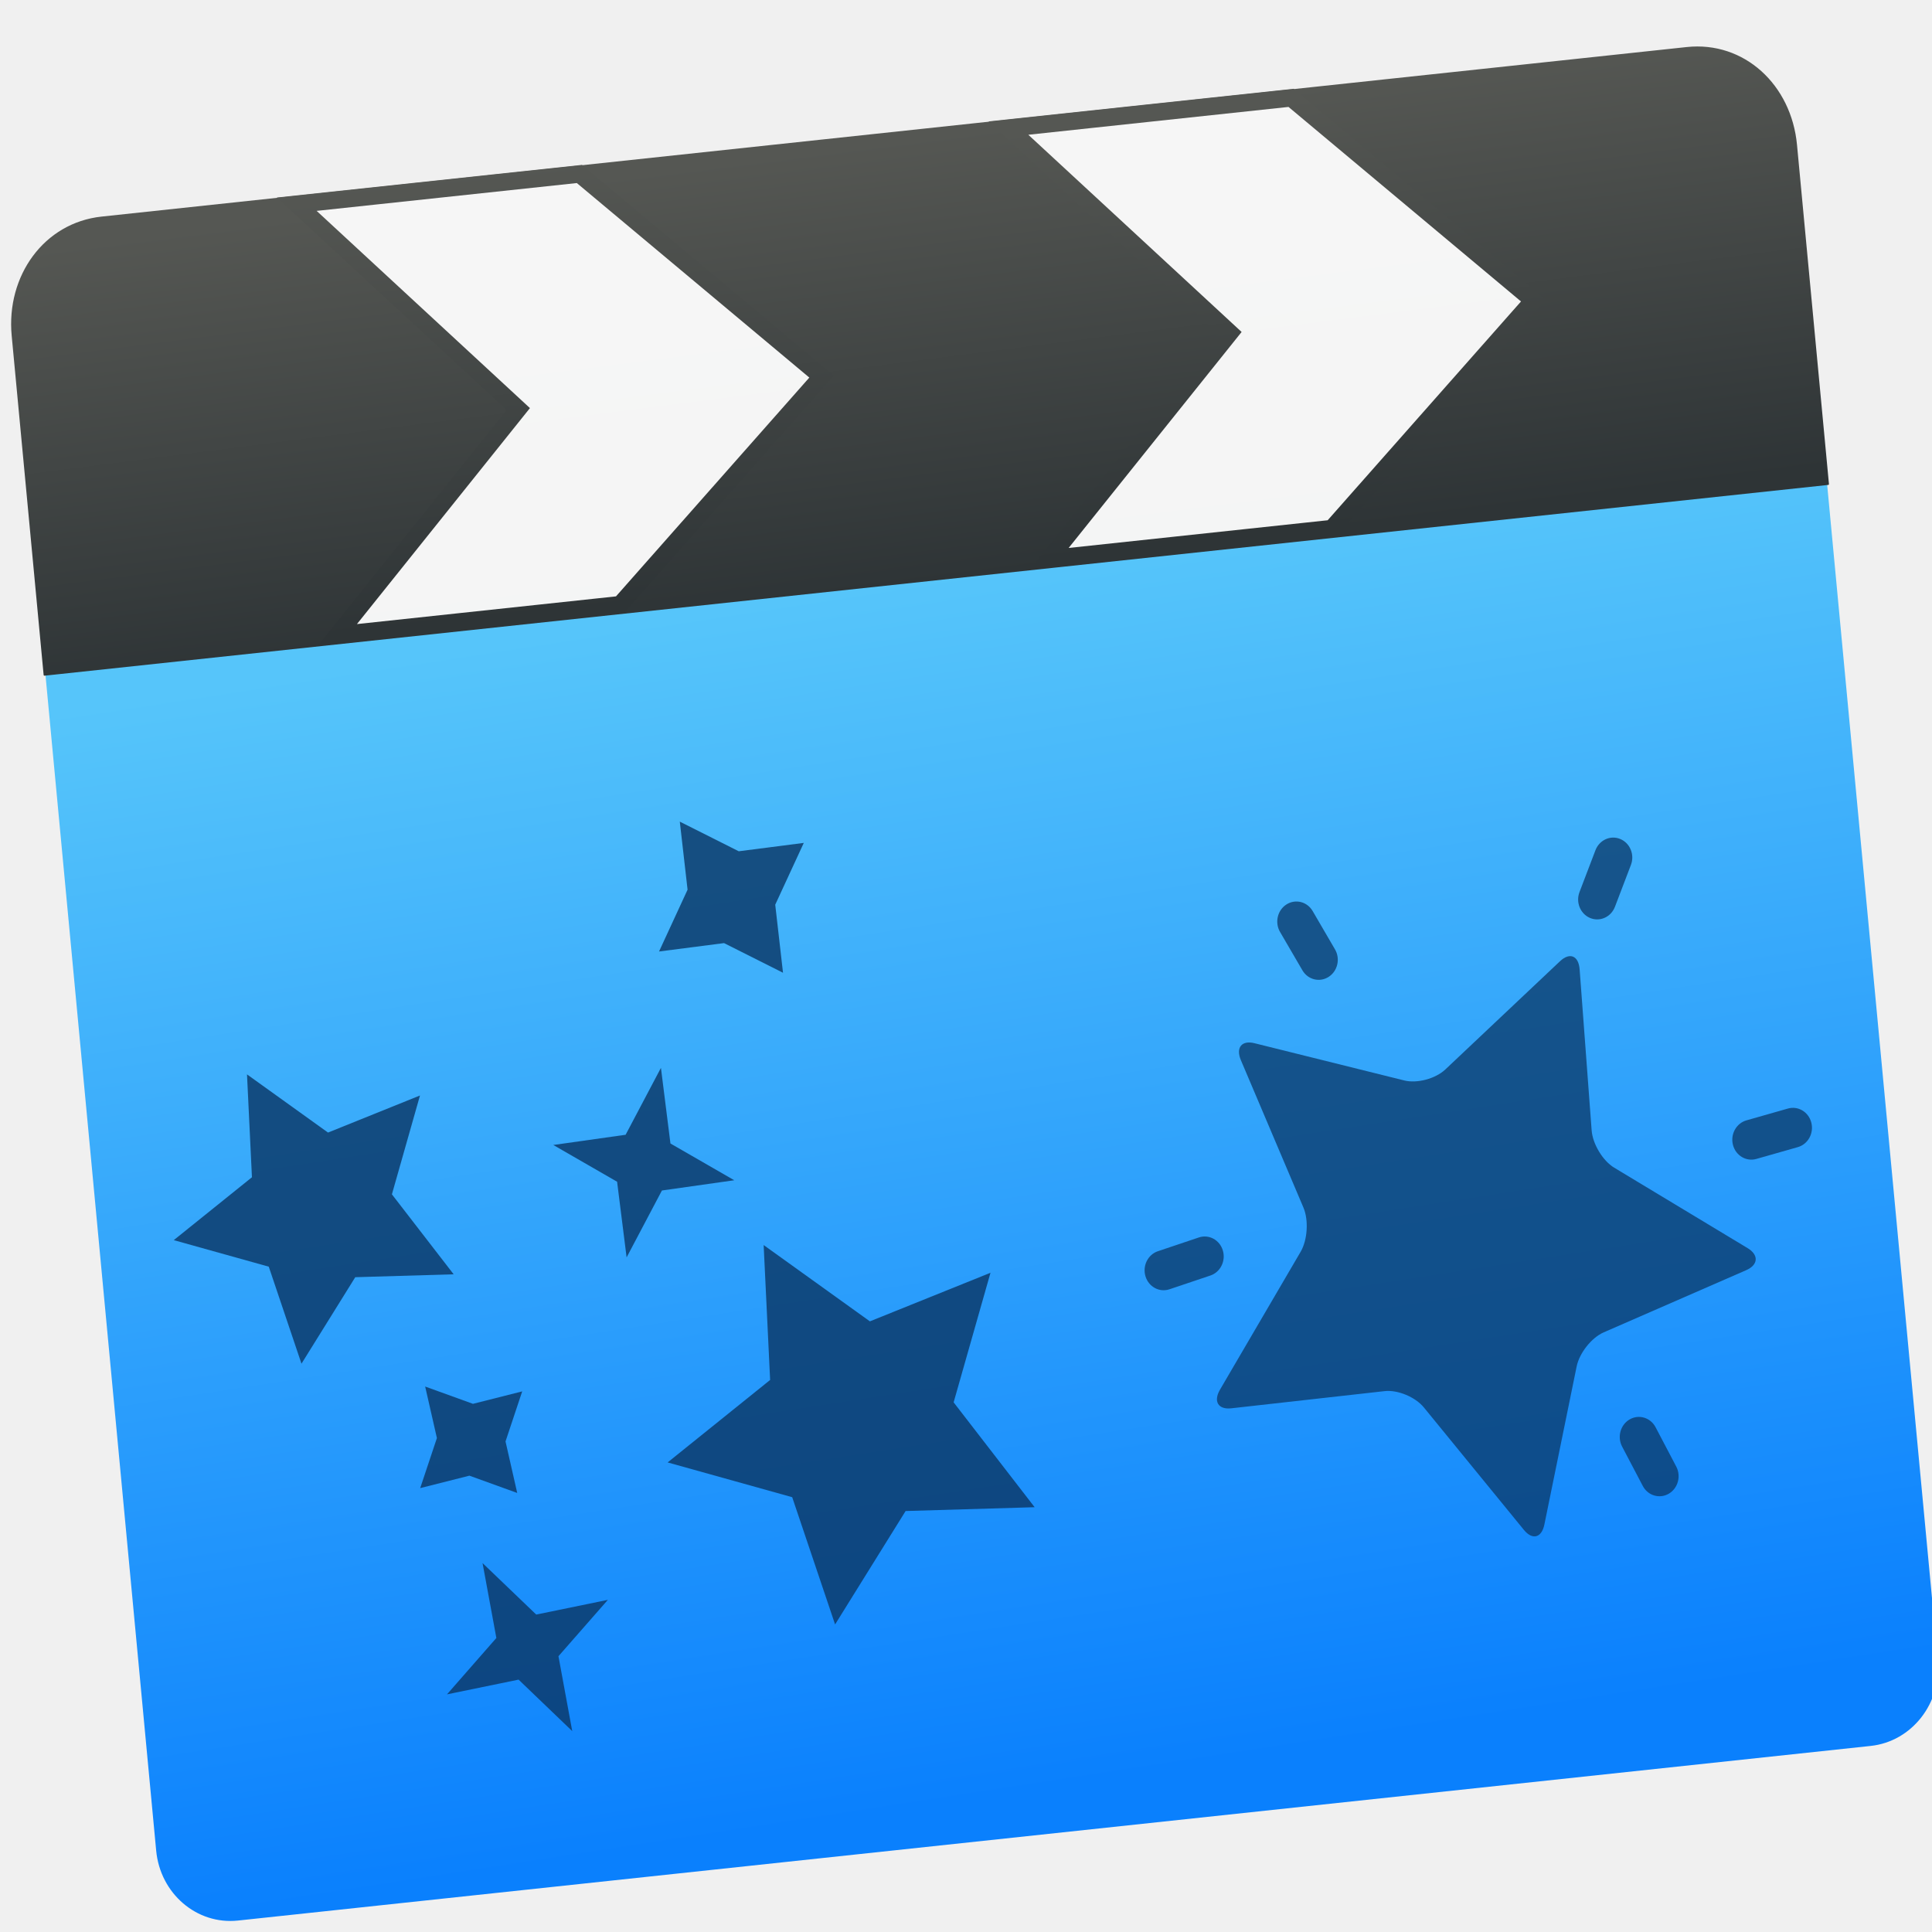
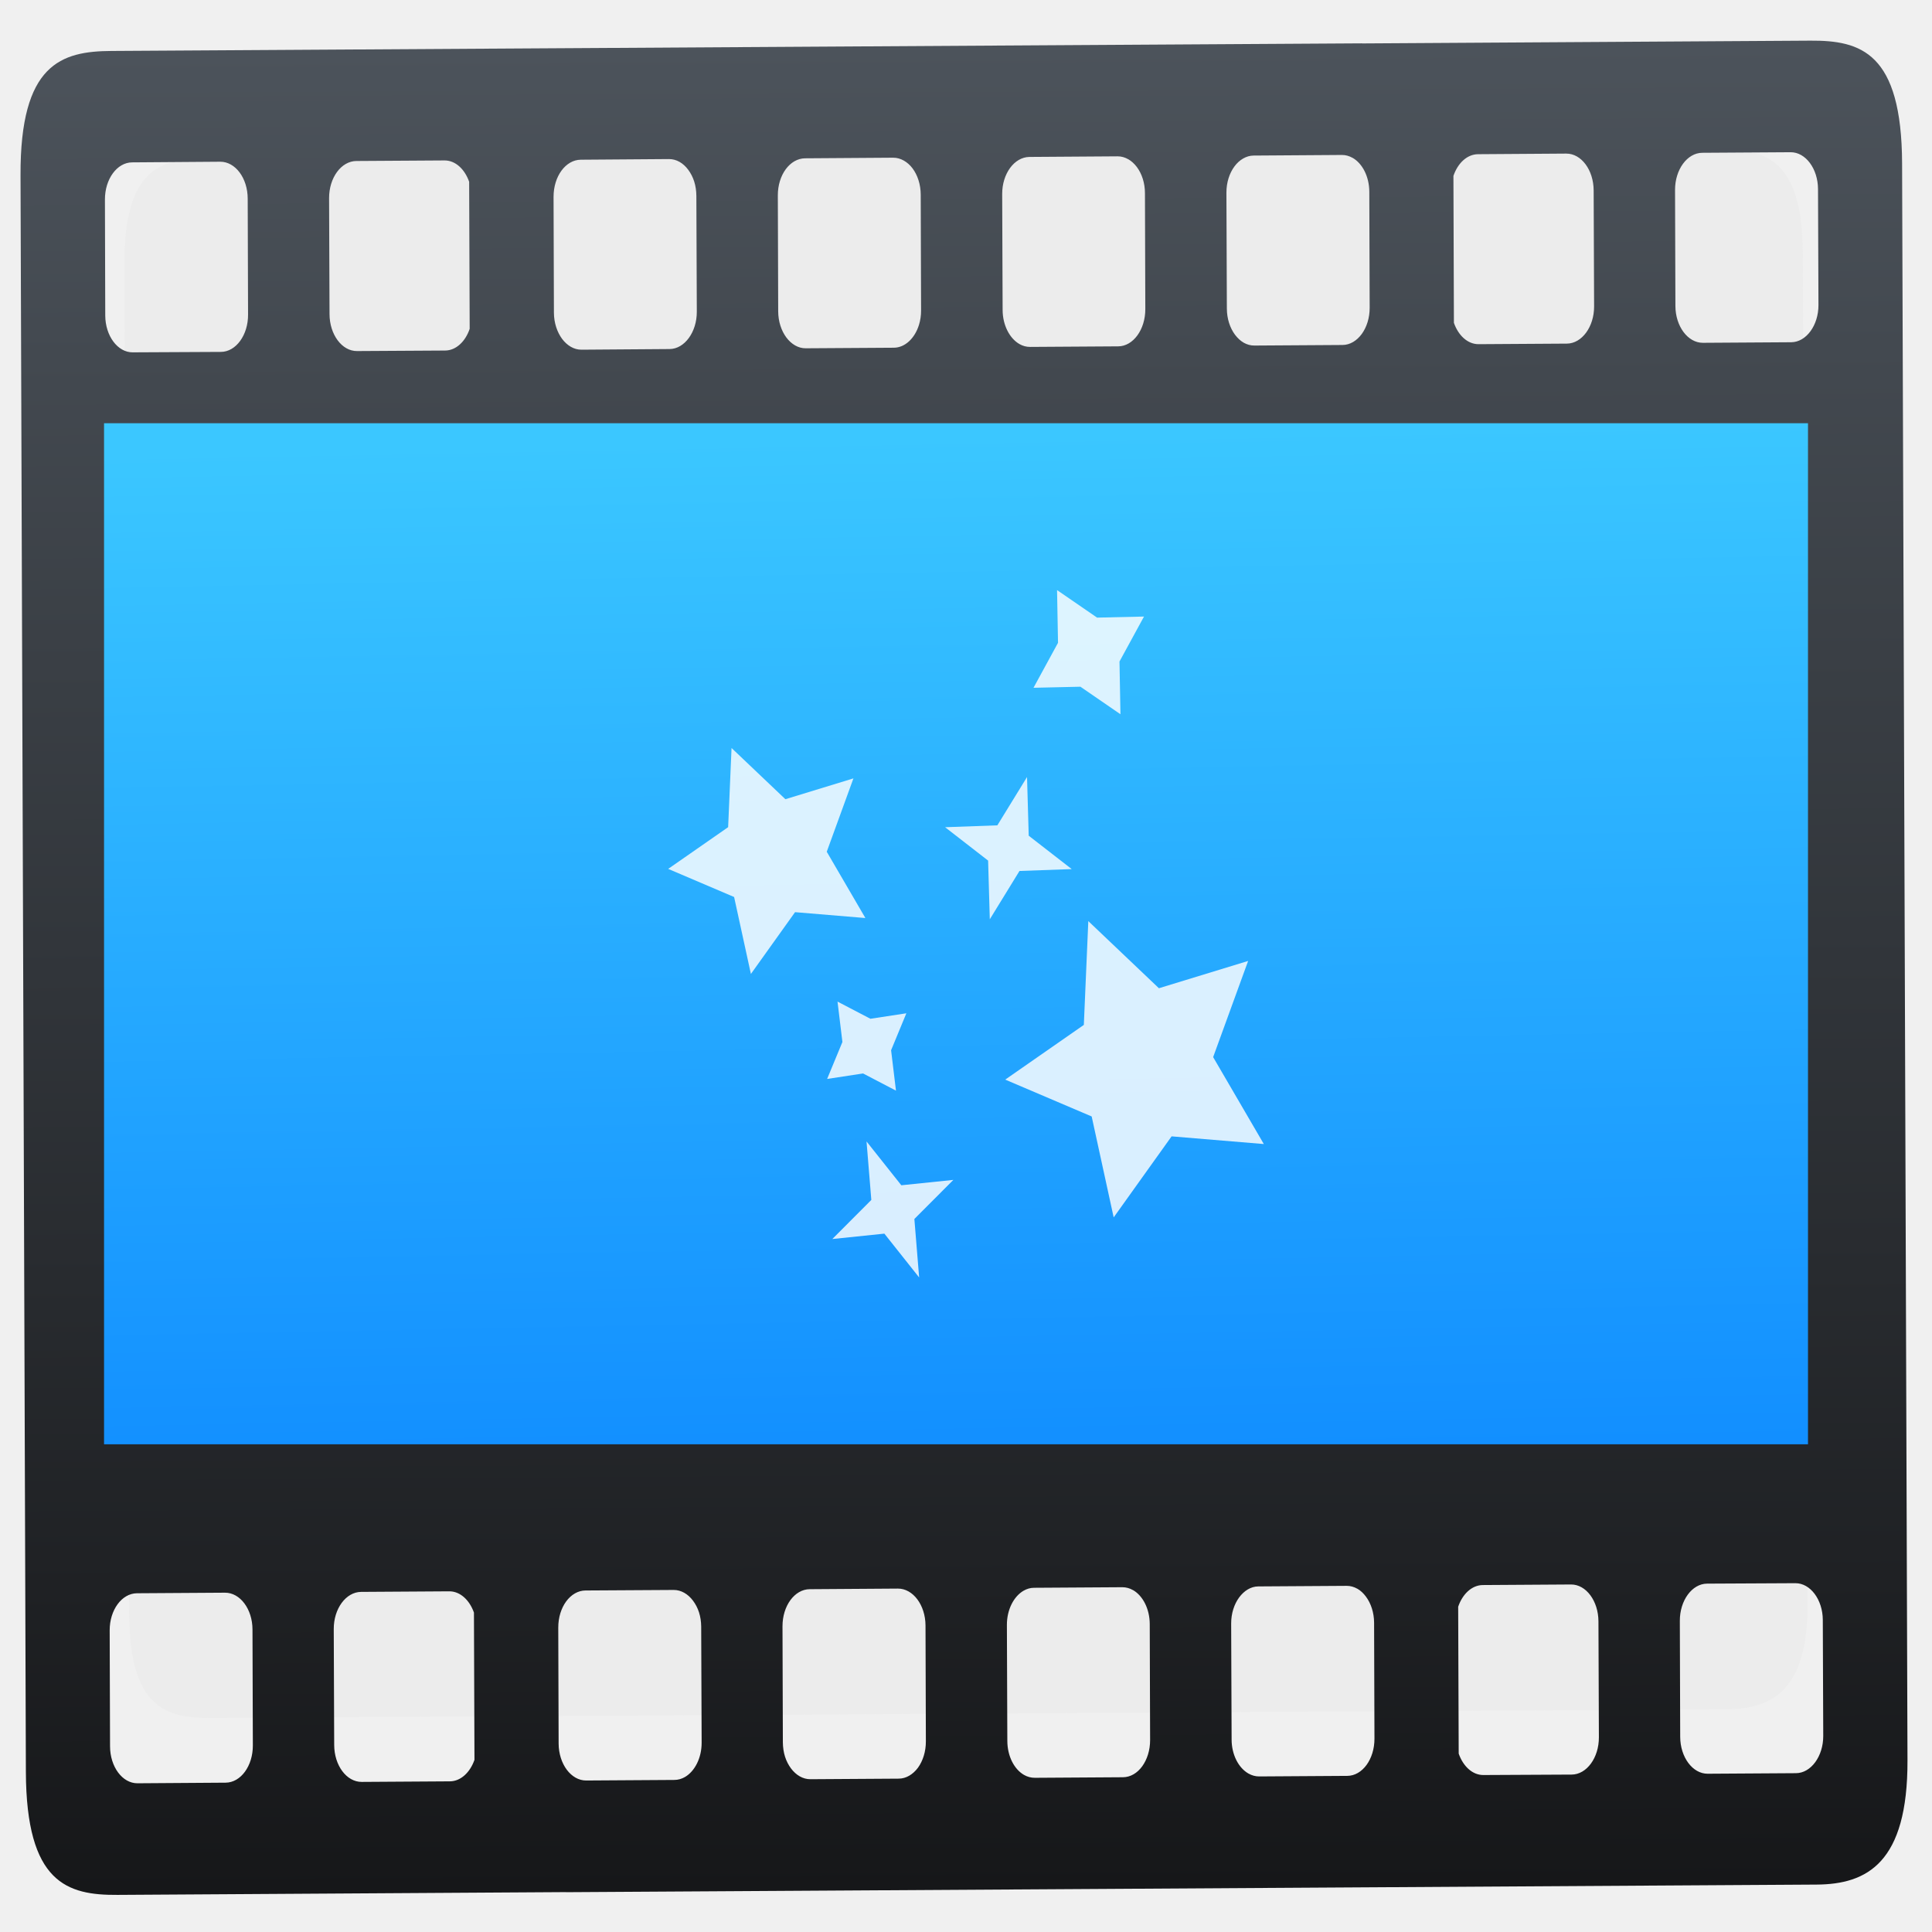
- <svg xmlns="http://www.w3.org/2000/svg" xmlns:xlink="http://www.w3.org/1999/xlink" viewBox="0 0 48 48" version="1.1" id="svg69">
-   <defs id="defs15">
-     <linearGradient xlink:href="#2" id="3" x1="96.68" y1="490.36" x2="96.33" y2="462.83" gradientUnits="userSpaceOnUse" />
-     <linearGradient xlink:href="#2" id="4" x1="44.16" y1="490.59" x2="44.26" y2="461.93" gradientUnits="userSpaceOnUse" />
-     <linearGradient id="2">
-       <stop stop-color="#2e3436" id="stop4" />
-       <stop offset="1" stop-color="#555753" id="stop6" />
+ <svg xmlns="http://www.w3.org/2000/svg" xmlns:xlink="http://www.w3.org/1999/xlink" width="48px" height="48px" viewBox="0 0 48 48" version="1.1" id="SVGRoot">
+   <defs id="defs1738">
+     <linearGradient id="linearGradient891">
+       <stop style="stop-color:#0a84ff;stop-opacity:1" offset="0" id="stop887" />
+       <stop style="stop-color:#3bc7ff;stop-opacity:1" offset="1" id="stop889" />
    </linearGradient>
-     <linearGradient id="0" x1="70.03" y1="569.24" x2="66.53" y2="491.06" gradientUnits="userSpaceOnUse">
-       <stop stop-color="#0a80fd" id="stop9" />
-       <stop offset="1" stop-color="#56c5fa" id="stop11" />
+     <linearGradient gradientTransform="matrix(0.9893664,0,0,0.9893664,-400.5189,-500.8986)" y2="515.003" y1="506.288" x2="433.433" x1="392.235" gradientUnits="userSpaceOnUse" id="linearGradient905">
+       <stop style="stop-color:#fa0606;stop-opacity:1" id="stop901" stop-color="#db4437" offset="0" />
+       <stop style="stop-color:#fd3434;stop-opacity:1" id="stop903" stop-color="#fd5757" offset="1" />
    </linearGradient>
-     <linearGradient xlink:href="#2" id="1" x1="72.85" y1="491.15" x2="72.29" y2="462.68" gradientUnits="userSpaceOnUse" gradientTransform="matrix(1.0021,0,0,1,-0.15,0.002)" />
+     <linearGradient gradientTransform="matrix(0.9893664,0,0,0.9893664,-400.5189,-500.8986)" y2="547.453" y1="513.604" x2="411.887" x1="429.456" gradientUnits="userSpaceOnUse" id="linearGradient895">
+       <stop style="stop-color:#fef800;stop-opacity:1" id="stop891" stop-color="#ffcd40" offset="0" />
+       <stop style="stop-color:#fcfd2f;stop-opacity:1" id="stop893" stop-color="#fee145" offset="1" />
+     </linearGradient>
+     <linearGradient id="b" gradientUnits="userSpaceOnUse" x1="408.524" x2="386.443" y1="547.303" y2="502.515" gradientTransform="matrix(0.9893664,0,0,0.9893664,-400.5189,-500.8986)">
+       <stop offset="0" stop-color="#0f9d58" id="stop7" style="stop-color:#14c600;stop-opacity:1" />
+       <stop offset="1" stop-color="#00d455" id="stop9" style="stop-color:#71ff2f;stop-opacity:1" />
+     </linearGradient>
+     <linearGradient xlink:href="#a" id="linearGradient873" gradientUnits="userSpaceOnUse" x1="10.071" y1="267.105" x2="396.748" y2="267.105" gradientTransform="matrix(-3.9435063e-4,-0.1184746,0.08750834,-5.3389996e-4,0.6566287,48.28544)" />
+     <linearGradient id="a" gradientUnits="userSpaceOnUse" x1="10.071" x2="396.748" y1="267.105" y2="267.105">
+       <stop offset="0" stop-color="#161719" id="stop2" />
+       <stop offset="1" stop-color="#4c535b" id="stop4" />
+     </linearGradient>
+     <linearGradient id="b-3" gradientUnits="userSpaceOnUse" x1="393.172" x2="393.172" y1="515.683" y2="506.307" gradientTransform="matrix(2.141337,0,0,2.578213,-840.0593,-1287.131)" spreadMethod="pad">
+       <stop offset="0" stop-color="#3ee818" id="stop7-6" style="stop-color:#0ab9ff;stop-opacity:1" />
+       <stop offset="1" stop-color="#018dcb" id="stop9-7" style="stop-color:#09fee7;stop-opacity:1" />
+     </linearGradient>
+     <linearGradient gradientTransform="matrix(1.089368,0,0,1.040644,-2.393259,-1.776118)" xlink:href="#linearGradient891" id="linearGradient893" x1="24.588" y1="41.237" x2="24.01" y2="12.093" gradientUnits="userSpaceOnUse" />
  </defs>
-   <g transform="matrix(0.3676479,-0.039322,0.03623573,0.3848308,-21.03873,-171.738)" id="g67">
-     <g id="g29">
-       <rect y="465.17" x="11.899" height="106.82" width="120.4" rx="5.03" id="rect17" style="fill:url(#0)" />
-       <g id="g27" style="fill-rule:evenodd">
-         <path d="m 18.538,462.2 h 107.12 c 3.856,0 6.711,3.098 6.711,6.947 v 14.953 6.947 H 11.829 V 484.1 469.147 c 0,-3.848 2.855,-6.947 6.711,-6.947 z" id="path19" style="fill:url(#1);stroke:url(#1);stroke-width:0.107;stroke-linecap:round;stroke-linejoin:round" />
-         <g id="g25" style="fill:#ffffff;fill-opacity:0.948;stroke-width:1.125">
-           <path d="m 79.77,490.5 h 19.1 L 113.796,477.295 98.87,462.689 h -19.1 l 13.531,14.606 z" id="path21" style="stroke:url(#3)" />
-           <path d="m 31.676,490.5 h 19.1 L 65.702,477.295 50.776,462.689 h -19.1 l 13.531,14.606 z" id="path23" style="stroke:url(#4)" />
-         </g>
-       </g>
-     </g>
-     <g transform="matrix(9.0176,0,0,9.0142,-3466.85,-4065.31)" id="g65" style="fill:#0b3969">
-       <g transform="matrix(0.01087,-0.00473,0.00473,0.01087,385.98,508.89)" id="g43" style="opacity:0.83">
-         <path d="m 65.46,55.53 -61.28,8.9 44.33,43.23 -10.46,61.02 54.81,-28.82 54.81,28.82 -10.46,-61.02 44.33,-43.23 -61.28,-8.9 L 92.86,0 Z" id="path31" />
-         <path d="m 326.21,248.92 -35.94,72.82 -80.34,11.68 58.13,56.66 -13.72,80.03 71.87,-37.79 71.87,37.79 -13.73,-80.03 58.14,-56.66 -80.35,-11.68 z" id="path33" />
-         <path d="M 392.87,78.2 416.53,111.94 432.18,73.83 465.93,50.191 427.82,34.528 404.16,0.787 388.51,38.907 354.77,62.556 Z" id="path35" />
-         <path d="m 120.34,242.63 -21.15,-23.82 -8.64,30.66 -23.815,21.13 30.635,8.65 21.15,23.82 8.66,-30.65 23.8,-21.14 z" id="path37" />
-         <path d="M 93.35,372.76 78.982,329.19 64.63,372.76 21.05,387.13 64.63,401.48 78.982,445.06 93.35,401.48 136.93,387.13 Z" id="path39" />
-         <path d="m 264.38,170.49 -16.93,42.65 38.95,-24.23 42.66,16.93 -24.23,-38.97 16.92,-42.64 -38.95,24.23 -42.65,-16.94 z" id="path41" />
-       </g>
-       <g transform="matrix(-0.01066,-0.01426,-0.01425,0.01066,400.46,511.97)" id="g63" style="opacity:0.766">
-         <g id="g49">
-           <path d="m 264.41,48.53 c 4.334,-3.385 7.922,-1.652 7.972,3.848 l 0.562,64.61 c 0.046,5.5 3.815,12.518 8.373,15.597 l 53.55,36.17 c 4.56,3.078 4.02,7.03 -1.194,8.77 l -61.28,20.504 c -5.218,1.744 -10.729,7.498 -12.246,12.783 l -17.851,62.1 c -1.521,5.286 -5.439,5.993 -8.711,1.571 l -38.438,-51.942 c -3.271,-4.421 -10.445,-7.885 -15.942,-7.695 l -64.58,2.217 c -5.498,0.188 -7.381,-3.322 -4.188,-7.799 l 37.523,-52.607 c 3.194,-4.478 4.27,-12.371 2.393,-17.541 l -22.06,-60.732 c -1.879,-5.169 0.877,-8.05 6.122,-6.393 l 61.63,19.431 c 5.246,1.654 13.09,0.239 17.421,-3.145 l 50.948,-39.753" id="path45" />
-           <path d="m 280.7,4.524 c 1.922,-3.979 6.703,-5.647 10.685,-3.727 3.979,1.92 5.646,6.703 3.727,10.682 l -7.827,16.211 c -1.92,3.979 -6.702,5.647 -10.682,3.728 -3.979,-1.92 -5.647,-6.703 -3.727,-10.682 L 280.7,4.524" id="path47" />
-         </g>
-         <g id="g55">
-           <path d="m 93.9,168.53 c -4.294,1.042 -8.618,-1.589 -9.665,-5.884 -1.042,-4.293 1.59,-8.62 5.882,-9.664 l 17.492,-4.253 c 4.293,-1.045 8.621,1.588 9.664,5.881 1.043,4.294 -1.589,8.62 -5.883,9.665 L 93.9,168.53" id="path51" />
-           <path d="m 149.99,29.23 c -2.031,-3.925 -0.499,-8.75 3.424,-10.783 3.925,-2.031 8.751,-0.5 10.784,3.422 l 8.279,15.986 c 2.03,3.922 0.499,8.75 -3.423,10.781 -3.924,2.032 -8.752,0.5 -10.784,-3.424 L 149.99,29.23" id="path53" />
-         </g>
-         <g id="g61">
-           <path d="m 286.28,261.4 c 1.854,4.01 6.604,5.76 10.618,3.907 4.01,-1.854 5.763,-6.606 3.908,-10.616 l -7.552,-16.343 c -1.854,-4.01 -6.604,-5.762 -10.615,-3.907 -4.01,1.854 -5.761,6.605 -3.908,10.616 l 7.549,16.343" id="path57" />
-           <path d="m 360.46,130.82 c 4.335,-0.851 7.16,-5.05 6.312,-9.389 -0.852,-4.336 -5.05,-7.164 -9.389,-6.314 l -17.665,3.462 c -4.337,0.849 -7.163,5.05 -6.314,9.386 0.853,4.336 5.05,7.164 9.392,6.313 l 17.664,-3.458" id="path59" />
-         </g>
-       </g>
-     </g>
+   <path style="fill:#ececec;stroke-width:0.091" d="m 42.759,3.716 -9.933,0.058 c -0.004,-7e-6 -0.007,-0.002 -0.011,-0.002 L 5.105,3.933 C 3.996,3.939 3.083,4.203 3.091,6.542 l 0.119,33.553 c 0.008,2.343 0.921,2.593 2.031,2.587 l 9.933,-0.058 c 0.004,7e-6 0.009,0.002 0.013,0.002 l 27.71,-0.16 c 1.112,-0.006 2.02,-0.451 2.012,-2.612 L 44.79,6.301 C 44.782,3.962 43.871,3.71 42.759,3.716 Z" id="path916" />
+   <path id="path12" d="m 44.981,1.01 -11.136,0.069 c -0.004,-8.1e-6 -0.009,-0.002 -0.013,-0.002 L 2.766,1.266 C 1.522,1.274 0.5,1.586 0.51,4.351 L 0.643,44.02 c 0.009,2.77 1.032,3.066 2.276,3.058 l 11.136,-0.069 c 0.004,7e-6 0.009,0.002 0.013,0.002 l 31.066,-0.189 c 1.247,-0.008 2.265,-0.533 2.257,-3.088 L 47.257,4.066 c -0.009,-2.766 -1.029,-3.063 -2.276,-3.056 z m -0.494,2.772 c 0.371,-0.002 0.679,0.407 0.681,0.916 l 0.011,2.88 c 0.002,0.505 -0.305,0.923 -0.677,0.925 l -2.194,0.014 c -0.374,0.002 -0.682,-0.411 -0.683,-0.916 l -0.009,-2.88 c -0.002,-0.508 0.303,-0.923 0.677,-0.925 z m -5.574,0.034 c 0.374,-0.002 0.679,0.407 0.681,0.916 l 0.011,2.88 c 0.002,0.505 -0.303,0.923 -0.677,0.925 l -2.192,0.014 c -0.273,0.002 -0.505,-0.218 -0.614,-0.53 L 36.11,4.37 c 0.107,-0.315 0.338,-0.537 0.612,-0.539 z m -5.574,0.034 c 0.093,-5.671e-4 0.182,0.025 0.263,0.071 6.23e-4,3.485e-4 0.001,-3.519e-4 0.002,0 0.243,0.138 0.415,0.464 0.416,0.845 l 0.009,2.88 c 8.41e-4,0.252 -0.074,0.483 -0.196,0.651 -0.123,0.168 -0.292,0.273 -0.478,0.274 l -2.19,0.014 C 31.072,8.586 30.983,8.561 30.901,8.515 30.819,8.468 30.746,8.399 30.683,8.316 30.559,8.149 30.482,7.92 30.481,7.667 L 30.47,4.788 c -8.28e-4,-0.254 0.075,-0.484 0.198,-0.651 0.061,-0.084 0.136,-0.152 0.218,-0.199 0.08,-0.046 0.169,-0.073 0.261,-0.073 z m -5.574,0.034 c 0.094,-5.705e-4 0.182,0.025 0.263,0.071 6.26e-4,3.509e-4 0.001,-3.543e-4 0.002,0 0.081,0.046 0.154,0.114 0.216,0.196 0.123,0.166 0.2,0.394 0.2,0.649 l 0.009,2.88 c 8.28e-4,0.252 -0.074,0.483 -0.196,0.651 -0.122,0.168 -0.291,0.273 -0.478,0.274 l -2.188,0.014 c -0.094,5.844e-4 -0.183,-0.024 -0.265,-0.071 C 25.085,8.409 24.911,8.08 24.91,7.702 L 24.899,4.822 C 24.897,4.315 25.2,3.905 25.573,3.899 Z m -5.576,0.034 c 0.094,-5.73e-4 0.183,0.025 0.265,0.071 0.082,0.046 0.155,0.111 0.218,0.194 0.124,0.166 0.202,0.397 0.203,0.651 l 0.009,2.88 c 4.15e-4,0.126 -0.018,0.246 -0.052,0.356 -0.102,0.331 -0.343,0.567 -0.625,0.569 l -2.19,0.014 C 19.832,8.655 19.66,8.55 19.536,8.384 19.413,8.218 19.335,7.988 19.334,7.736 L 19.325,4.856 C 19.324,4.602 19.399,4.372 19.521,4.205 19.644,4.038 19.814,3.935 20.002,3.933 Z m -5.571,0.034 c 7.19e-4,-4.7e-6 0.001,1.1e-6 0.002,0 0.186,-0.001 0.355,0.099 0.478,0.265 0.062,0.083 0.114,0.182 0.149,0.292 0.035,0.11 0.053,0.231 0.054,0.359 l 0.011,2.877 c 0.002,0.505 -0.304,0.925 -0.677,0.927 L 14.446,8.688 C 14.258,8.689 14.089,8.584 13.965,8.419 13.842,8.252 13.763,8.022 13.762,7.77 l -0.009,-2.88 C 13.753,4.636 13.827,4.407 13.95,4.239 14.073,4.072 14.243,3.969 14.43,3.968 Z m -5.576,0.034 c 0.273,-0.002 0.504,0.217 0.614,0.53 l 0.013,3.654 C 11.563,8.484 11.331,8.707 11.06,8.709 L 8.87,8.722 C 8.494,8.725 8.188,8.309 8.187,7.804 L 8.176,4.925 C 8.174,4.416 8.478,4.002 8.855,4 Z m -5.571,0.032 c 0.376,-0.002 0.682,0.407 0.683,0.916 l 0.009,2.88 C 6.167,8.32 5.865,8.741 5.488,8.743 l -2.19,0.011 C 2.922,8.757 2.617,8.343 2.615,7.839 L 2.607,4.959 C 2.605,4.45 2.907,4.036 3.283,4.034 Z M 44.606,39.334 c 0.371,-0.002 0.679,0.408 0.681,0.913 l 0.011,2.88 c 0.002,0.508 -0.305,0.925 -0.677,0.927 l -2.194,0.014 c -0.374,0.002 -0.682,-0.411 -0.683,-0.918 l -0.009,-2.88 c -0.002,-0.506 0.303,-0.923 0.677,-0.925 z m -5.574,0.032 c 0.374,-0.002 0.679,0.41 0.681,0.916 l 0.011,2.88 c 0.002,0.508 -0.303,0.925 -0.677,0.927 l -2.192,0.011 c -0.273,0.002 -0.505,-0.219 -0.614,-0.532 l -0.013,-3.649 c 0.107,-0.314 0.338,-0.537 0.612,-0.539 z m -5.574,0.034 c 0.093,-5.57e-4 0.182,0.025 0.263,0.071 6.24e-4,3.51e-4 0.002,-3.53e-4 0.002,0 0.081,0.046 0.152,0.114 0.213,0.196 0.124,0.166 0.202,0.396 0.203,0.649 l 0.009,2.88 c 8.26e-4,0.254 -0.074,0.485 -0.196,0.653 -0.123,0.168 -0.292,0.271 -0.478,0.272 l -2.19,0.014 c -0.094,5.56e-4 -0.183,-0.025 -0.265,-0.071 -0.245,-0.139 -0.419,-0.464 -0.42,-0.845 l -0.011,-2.882 c -8.26e-4,-0.253 0.075,-0.481 0.198,-0.649 0.123,-0.166 0.29,-0.273 0.476,-0.274 z m -5.576,0.034 c 0.094,-5.85e-4 0.184,0.025 0.265,0.071 6.27e-4,3.54e-4 0.002,-3.55e-4 0.002,0 0.243,0.139 0.415,0.466 0.416,0.845 l 0.009,2.88 c 8.28e-4,0.254 -0.074,0.485 -0.196,0.653 -0.122,0.168 -0.291,0.271 -0.478,0.272 l -2.188,0.014 c -0.094,5.87e-4 -0.187,-0.024 -0.269,-0.071 -0.244,-0.139 -0.415,-0.465 -0.416,-0.845 l -0.011,-2.882 c -0.001,-0.379 0.17,-0.708 0.414,-0.85 0.08,-0.046 0.168,-0.073 0.261,-0.073 z m -5.574,0.034 c 0.094,-5.84e-4 0.183,0.025 0.265,0.071 0.082,0.046 0.155,0.113 0.218,0.196 0.124,0.166 0.202,0.396 0.203,0.649 l 0.009,2.88 c 4.14e-4,0.127 -0.018,0.248 -0.052,0.359 -0.034,0.11 -0.083,0.211 -0.144,0.295 -0.062,0.084 -0.136,0.151 -0.218,0.199 -0.081,0.047 -0.17,0.073 -0.263,0.073 l -2.192,0.014 c -0.188,0.001 -0.357,-0.102 -0.481,-0.267 -0.062,-0.083 -0.114,-0.182 -0.149,-0.292 -0.035,-0.11 -0.053,-0.232 -0.054,-0.359 l -0.009,-2.88 c -8.27e-4,-0.253 0.074,-0.484 0.196,-0.651 0.123,-0.167 0.292,-0.271 0.481,-0.272 z m -5.571,0.034 c 0.186,-0.001 0.357,0.101 0.481,0.267 0.062,0.083 0.114,0.18 0.149,0.29 0.035,0.11 0.053,0.23 0.054,0.356 l 0.011,2.882 c 0.001,0.381 -0.171,0.71 -0.414,0.852 -0.081,0.047 -0.171,0.073 -0.265,0.073 l -2.19,0.014 c -0.187,0.001 -0.357,-0.102 -0.481,-0.267 -0.124,-0.166 -0.202,-0.397 -0.203,-0.651 l -0.009,-2.88 c -8.28e-4,-0.253 0.074,-0.484 0.196,-0.651 0.123,-0.167 0.293,-0.271 0.481,-0.272 z m -5.576,0.034 c 0.272,-0.002 0.504,0.217 0.614,0.528 l 0.013,3.659 c -0.109,0.312 -0.341,0.533 -0.612,0.534 l -2.19,0.014 c -0.376,0.002 -0.682,-0.41 -0.683,-0.918 l -0.011,-2.88 c -0.002,-0.506 0.303,-0.92 0.679,-0.923 z m -5.571,0.034 c 0.376,-0.002 0.682,0.408 0.683,0.913 l 0.009,2.882 c 0.002,0.508 -0.3,0.923 -0.677,0.925 L 3.417,44.305 C 3.041,44.308 2.735,43.895 2.734,43.387 l -0.009,-2.88 c -0.002,-0.506 0.3,-0.92 0.677,-0.923 z" style="fill:url(#linearGradient873);stroke-width:0.1" />
+   <path style="opacity:1;fill:url(#linearGradient893);fill-opacity:1;stroke-width:2.452" id="path875" d="M 2.585,10.515 H 44.919 V 35.883 H 2.585 Z" />
+   <g transform="matrix(0.02595006,-0.01267731,0.01128179,0.02916001,15.76531,19.76141)" id="g32" style="opacity:0.83;fill:#ffffff;stroke-width:0.98">
+     <path d="m 65.459,55.53 -61.277,8.903 44.331,43.222 -10.458,61.028 54.806,-28.82 54.806,28.82 -10.46,-61.028 L 181.538,64.433 120.263,55.53 92.861,0 Z" id="path20" style="stroke-width:0.98" />
+     <path d="m 326.207,248.92 -35.937,72.82 -80.344,11.676 58.133,56.669 -13.724,80.028 71.872,-37.792 71.874,37.792 -13.727,-80.028 58.134,-56.669 -80.345,-11.676 z" id="path22" style="stroke-width:0.98" />
+     <path d="m 388.514,38.901 -33.748,23.645 38.108,15.658 23.66,33.741 L 432.183,73.829 465.931,50.185 427.823,34.527 404.164,0.786 Z" id="path24" style="stroke-width:0.98" />
+     <path d="m 127.18,272.417 23.797,-21.132 -30.637,-8.65 -21.15,-23.821 -8.641,30.652 -23.814,21.135 30.639,8.648 21.148,23.822 z" id="path26" style="stroke-width:0.98" />
+     <path d="m 93.353,401.482 43.576,-14.354 -43.576,-14.365 -14.371,-43.576 -14.356,43.576 -43.577,14.365 43.577,14.354 14.356,43.577 z" id="path28" style="stroke-width:0.98" />
+     <path d="m 282.801,148.458 -42.652,-16.936 24.228,38.971 -16.927,42.645 38.955,-24.23 42.652,16.936 -24.23,-38.971 16.928,-42.644 z" id="path30" style="stroke-width:0.98" />
  </g>
</svg>
